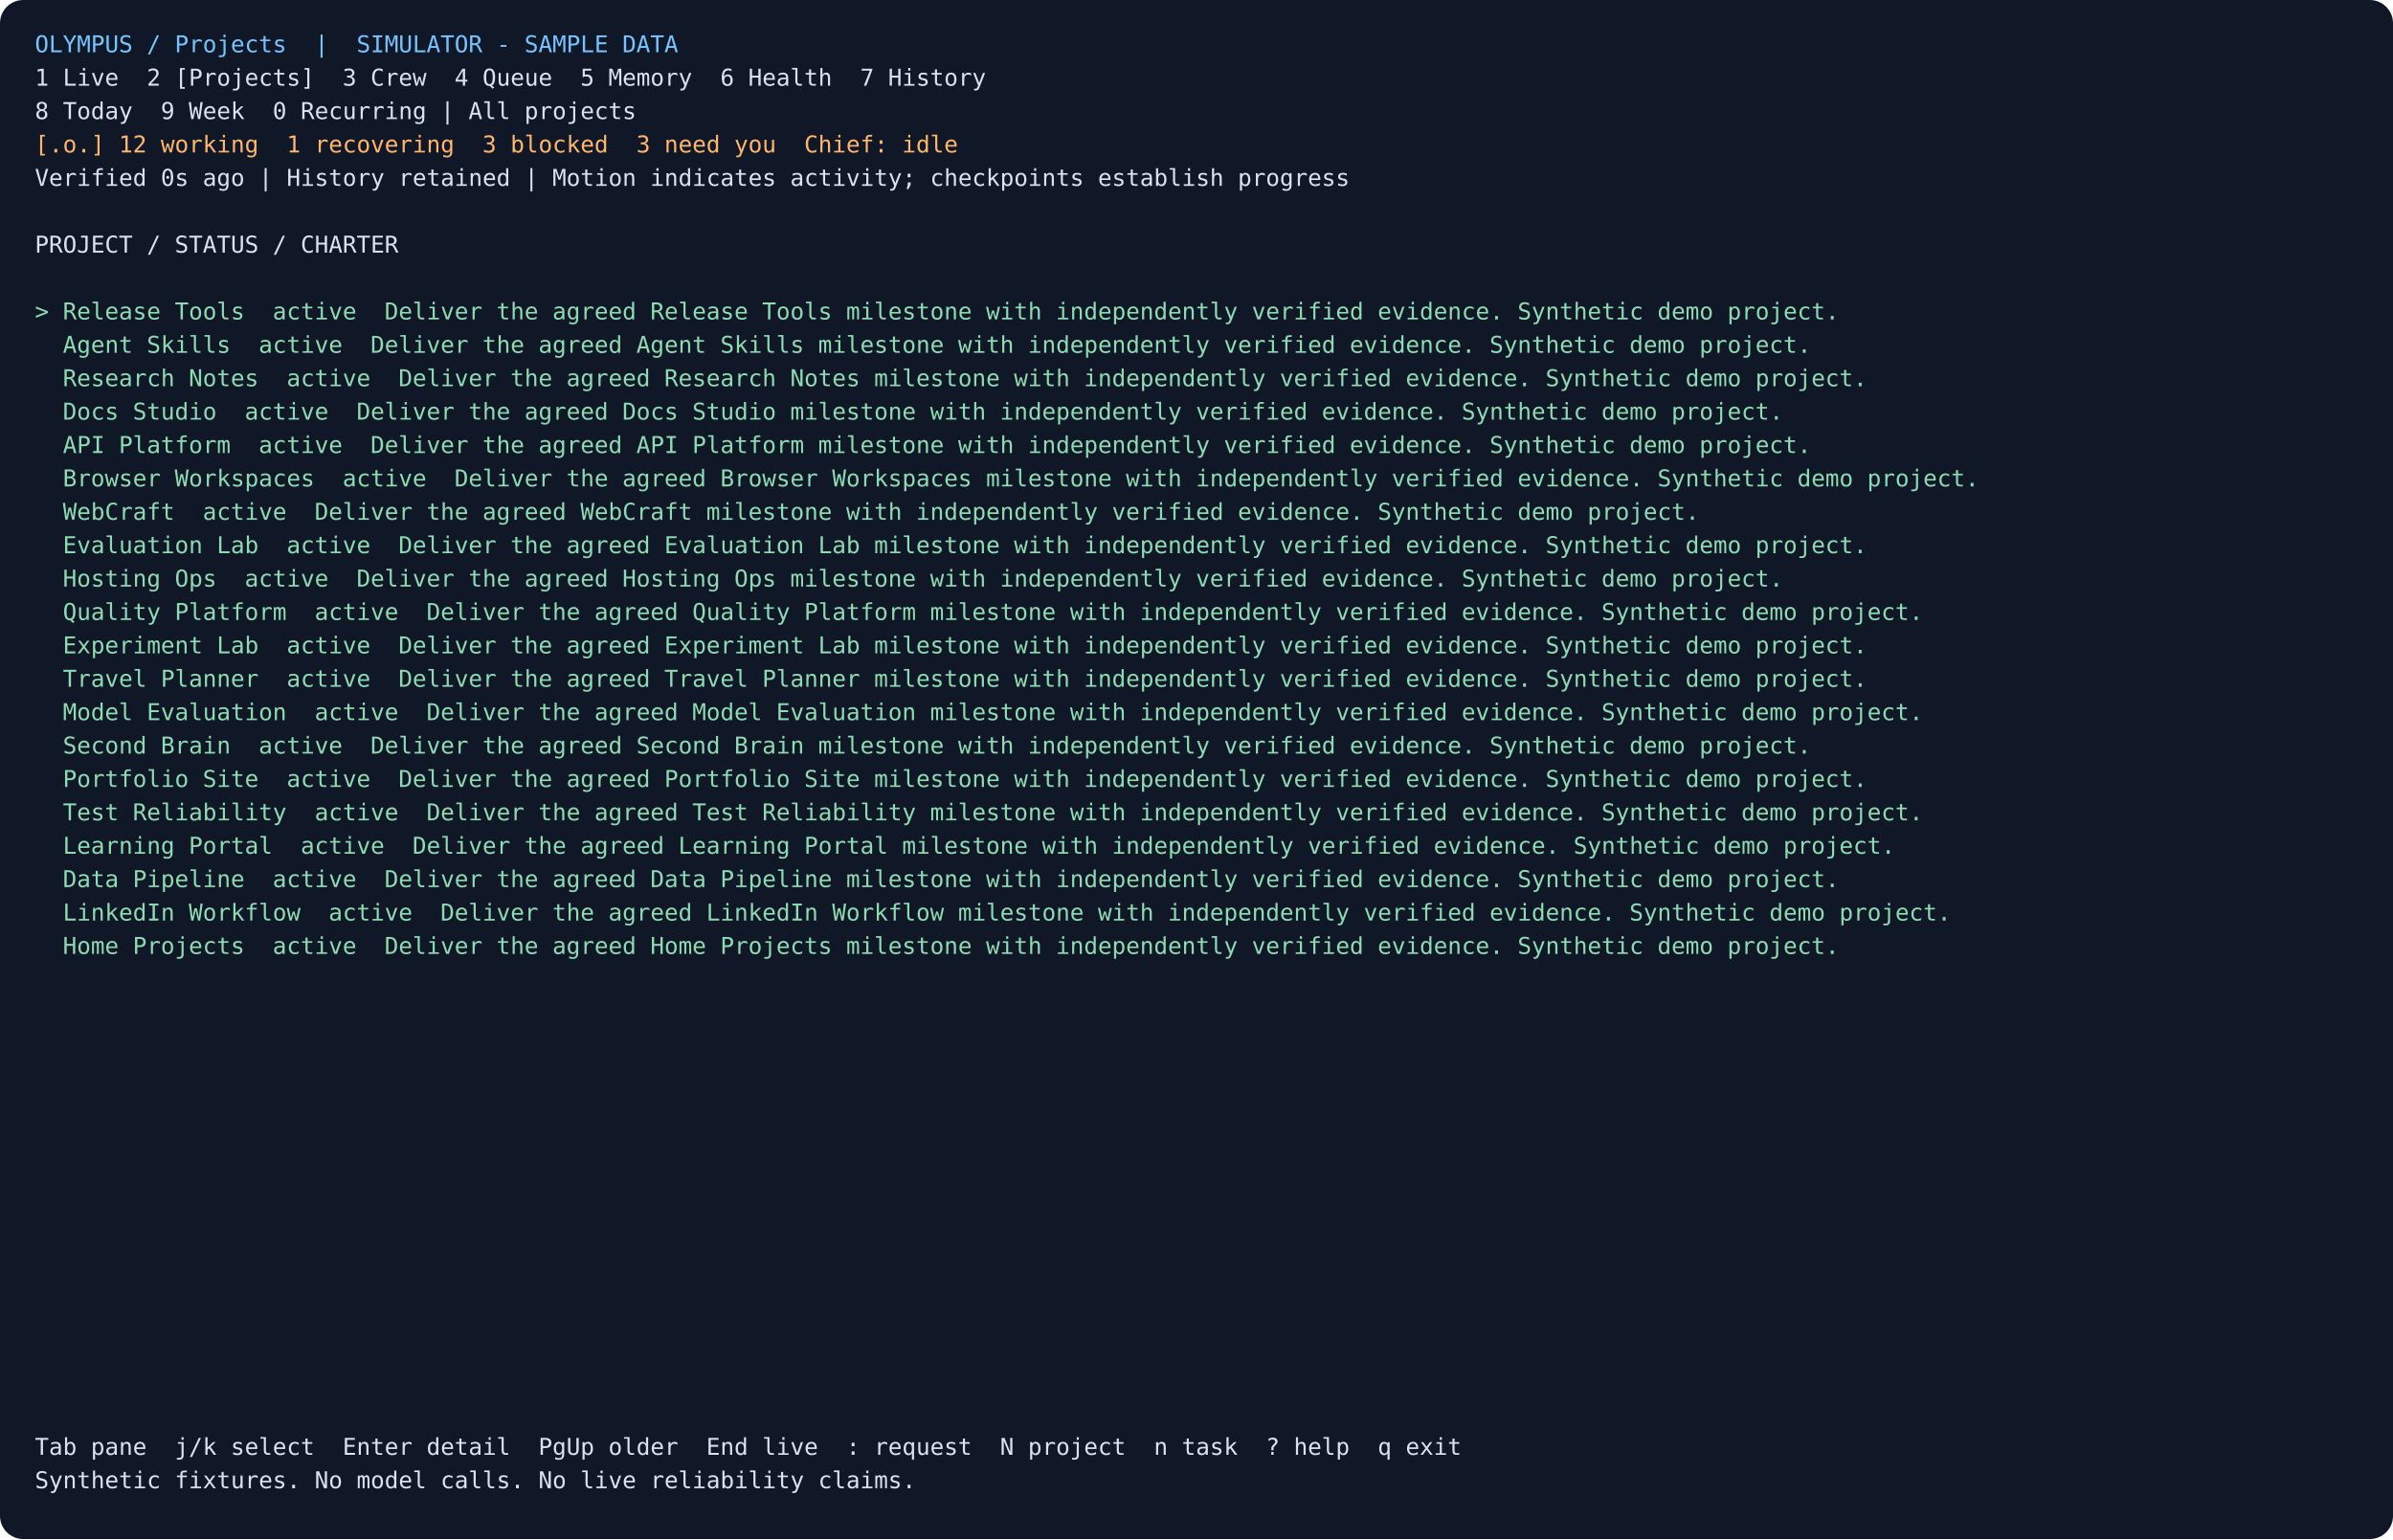
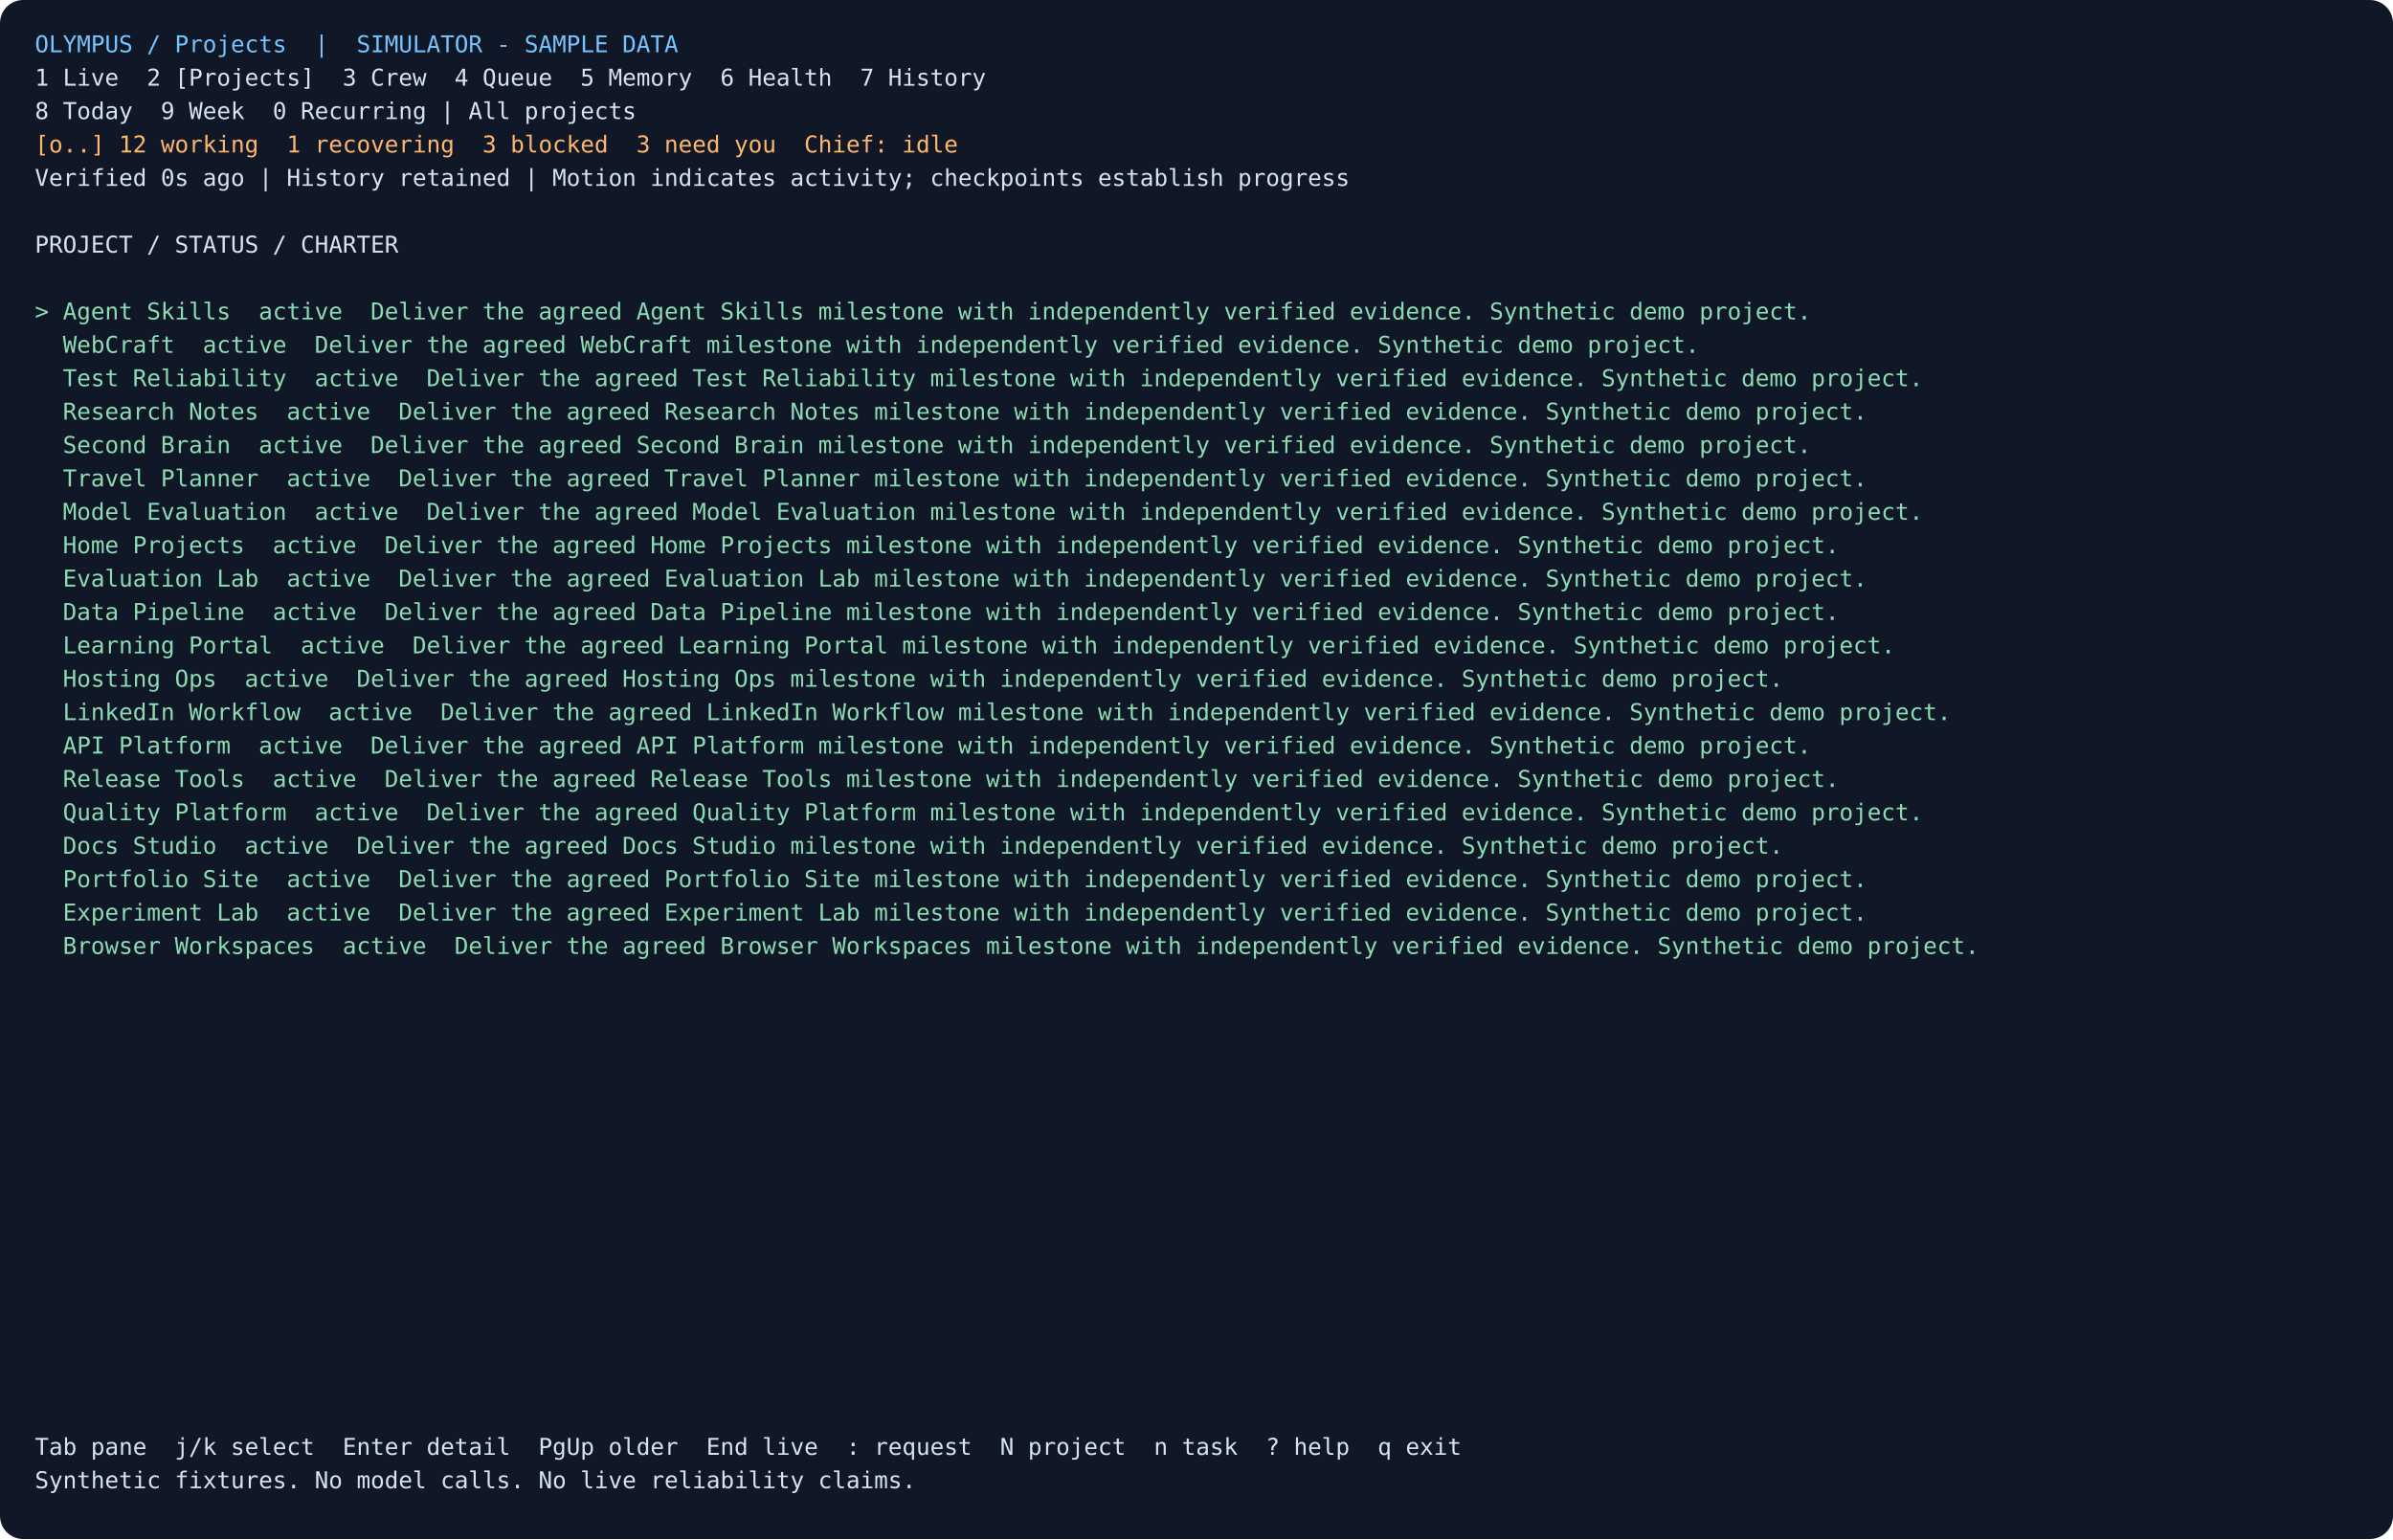
<svg xmlns="http://www.w3.org/2000/svg" width="1648" height="1060" viewBox="0 0 1648 1060">
  <rect width="1648" height="1060" rx="16" fill="#101827" />
  <g font-family="DejaVu Sans Mono,monospace" font-size="16" xml:space="preserve">
    <text x="24" y="36" fill="#75c4ff">OLYMPUS / Projects  |  SIMULATOR - SAMPLE DATA                                                                                                                  </text>
    <text x="24" y="59" fill="#d8e2f0">1 Live  2 [Projects]  3 Crew  4 Queue  5 Memory  6 Health  7 History                                                                                            </text>
    <text x="24" y="82" fill="#d8e2f0">8 Today  9 Week  0 Recurring | All projects                                                                                                                     </text>
-     <text x="24" y="105" fill="#ffb66c">[.o.] 12 working  1 recovering  3 blocked  3 need you  Chief: idle</text>
+     <text x="24" y="105" fill="#ffb66c">[o..] 12 working  1 recovering  3 blocked  3 need you  Chief: idle</text>
    <text x="24" y="128" fill="#d8e2f0">Verified 0s ago | History retained | Motion indicates activity; checkpoints establish progress</text>
    <text x="24" y="151" fill="#d8e2f0" />
    <text x="24" y="174" fill="#d8e2f0">PROJECT / STATUS / CHARTER</text>
    <text x="24" y="197" fill="#d8e2f0" />
-     <text x="24" y="220" fill="#8ddbb3">&gt; Release Tools  active  Deliver the agreed Release Tools milestone with independently verified evidence. Synthetic demo project.</text>
-     <text x="24" y="243" fill="#8ddbb3">  Agent Skills  active  Deliver the agreed Agent Skills milestone with independently verified evidence. Synthetic demo project.</text>
-     <text x="24" y="266" fill="#8ddbb3">  Research Notes  active  Deliver the agreed Research Notes milestone with independently verified evidence. Synthetic demo project.</text>
-     <text x="24" y="289" fill="#8ddbb3">  Docs Studio  active  Deliver the agreed Docs Studio milestone with independently verified evidence. Synthetic demo project.</text>
-     <text x="24" y="312" fill="#8ddbb3">  API Platform  active  Deliver the agreed API Platform milestone with independently verified evidence. Synthetic demo project.</text>
-     <text x="24" y="335" fill="#8ddbb3">  Browser Workspaces  active  Deliver the agreed Browser Workspaces milestone with independently verified evidence. Synthetic demo project.</text>
-     <text x="24" y="358" fill="#8ddbb3">  WebCraft  active  Deliver the agreed WebCraft milestone with independently verified evidence. Synthetic demo project.</text>
-     <text x="24" y="381" fill="#8ddbb3">  Evaluation Lab  active  Deliver the agreed Evaluation Lab milestone with independently verified evidence. Synthetic demo project.</text>
-     <text x="24" y="404" fill="#8ddbb3">  Hosting Ops  active  Deliver the agreed Hosting Ops milestone with independently verified evidence. Synthetic demo project.</text>
-     <text x="24" y="427" fill="#8ddbb3">  Quality Platform  active  Deliver the agreed Quality Platform milestone with independently verified evidence. Synthetic demo project.</text>
-     <text x="24" y="450" fill="#8ddbb3">  Experiment Lab  active  Deliver the agreed Experiment Lab milestone with independently verified evidence. Synthetic demo project.</text>
-     <text x="24" y="473" fill="#8ddbb3">  Travel Planner  active  Deliver the agreed Travel Planner milestone with independently verified evidence. Synthetic demo project.</text>
-     <text x="24" y="496" fill="#8ddbb3">  Model Evaluation  active  Deliver the agreed Model Evaluation milestone with independently verified evidence. Synthetic demo project.</text>
-     <text x="24" y="519" fill="#8ddbb3">  Second Brain  active  Deliver the agreed Second Brain milestone with independently verified evidence. Synthetic demo project.</text>
-     <text x="24" y="542" fill="#8ddbb3">  Portfolio Site  active  Deliver the agreed Portfolio Site milestone with independently verified evidence. Synthetic demo project.</text>
-     <text x="24" y="565" fill="#8ddbb3">  Test Reliability  active  Deliver the agreed Test Reliability milestone with independently verified evidence. Synthetic demo project.</text>
-     <text x="24" y="588" fill="#8ddbb3">  Learning Portal  active  Deliver the agreed Learning Portal milestone with independently verified evidence. Synthetic demo project.</text>
-     <text x="24" y="611" fill="#8ddbb3">  Data Pipeline  active  Deliver the agreed Data Pipeline milestone with independently verified evidence. Synthetic demo project.</text>
-     <text x="24" y="634" fill="#8ddbb3">  LinkedIn Workflow  active  Deliver the agreed LinkedIn Workflow milestone with independently verified evidence. Synthetic demo project.</text>
-     <text x="24" y="657" fill="#8ddbb3">  Home Projects  active  Deliver the agreed Home Projects milestone with independently verified evidence. Synthetic demo project.</text>
+     <text x="24" y="220" fill="#8ddbb3">&gt; Agent Skills  active  Deliver the agreed Agent Skills milestone with independently verified evidence. Synthetic demo project.</text>
+     <text x="24" y="243" fill="#8ddbb3">  WebCraft  active  Deliver the agreed WebCraft milestone with independently verified evidence. Synthetic demo project.</text>
+     <text x="24" y="266" fill="#8ddbb3">  Test Reliability  active  Deliver the agreed Test Reliability milestone with independently verified evidence. Synthetic demo project.</text>
+     <text x="24" y="289" fill="#8ddbb3">  Research Notes  active  Deliver the agreed Research Notes milestone with independently verified evidence. Synthetic demo project.</text>
+     <text x="24" y="312" fill="#8ddbb3">  Second Brain  active  Deliver the agreed Second Brain milestone with independently verified evidence. Synthetic demo project.</text>
+     <text x="24" y="335" fill="#8ddbb3">  Travel Planner  active  Deliver the agreed Travel Planner milestone with independently verified evidence. Synthetic demo project.</text>
+     <text x="24" y="358" fill="#8ddbb3">  Model Evaluation  active  Deliver the agreed Model Evaluation milestone with independently verified evidence. Synthetic demo project.</text>
+     <text x="24" y="381" fill="#8ddbb3">  Home Projects  active  Deliver the agreed Home Projects milestone with independently verified evidence. Synthetic demo project.</text>
+     <text x="24" y="404" fill="#8ddbb3">  Evaluation Lab  active  Deliver the agreed Evaluation Lab milestone with independently verified evidence. Synthetic demo project.</text>
+     <text x="24" y="427" fill="#8ddbb3">  Data Pipeline  active  Deliver the agreed Data Pipeline milestone with independently verified evidence. Synthetic demo project.</text>
+     <text x="24" y="450" fill="#8ddbb3">  Learning Portal  active  Deliver the agreed Learning Portal milestone with independently verified evidence. Synthetic demo project.</text>
+     <text x="24" y="473" fill="#8ddbb3">  Hosting Ops  active  Deliver the agreed Hosting Ops milestone with independently verified evidence. Synthetic demo project.</text>
+     <text x="24" y="496" fill="#8ddbb3">  LinkedIn Workflow  active  Deliver the agreed LinkedIn Workflow milestone with independently verified evidence. Synthetic demo project.</text>
+     <text x="24" y="519" fill="#8ddbb3">  API Platform  active  Deliver the agreed API Platform milestone with independently verified evidence. Synthetic demo project.</text>
+     <text x="24" y="542" fill="#8ddbb3">  Release Tools  active  Deliver the agreed Release Tools milestone with independently verified evidence. Synthetic demo project.</text>
+     <text x="24" y="565" fill="#8ddbb3">  Quality Platform  active  Deliver the agreed Quality Platform milestone with independently verified evidence. Synthetic demo project.</text>
+     <text x="24" y="588" fill="#8ddbb3">  Docs Studio  active  Deliver the agreed Docs Studio milestone with independently verified evidence. Synthetic demo project.</text>
+     <text x="24" y="611" fill="#8ddbb3">  Portfolio Site  active  Deliver the agreed Portfolio Site milestone with independently verified evidence. Synthetic demo project.</text>
+     <text x="24" y="634" fill="#8ddbb3">  Experiment Lab  active  Deliver the agreed Experiment Lab milestone with independently verified evidence. Synthetic demo project.</text>
+     <text x="24" y="657" fill="#8ddbb3">  Browser Workspaces  active  Deliver the agreed Browser Workspaces milestone with independently verified evidence. Synthetic demo project.</text>
    <text x="24" y="680" fill="#d8e2f0" />
    <text x="24" y="703" fill="#d8e2f0" />
    <text x="24" y="726" fill="#d8e2f0" />
    <text x="24" y="749" fill="#d8e2f0" />
    <text x="24" y="772" fill="#d8e2f0" />
    <text x="24" y="795" fill="#d8e2f0" />
    <text x="24" y="818" fill="#d8e2f0" />
    <text x="24" y="841" fill="#d8e2f0" />
    <text x="24" y="864" fill="#d8e2f0" />
    <text x="24" y="887" fill="#d8e2f0" />
    <text x="24" y="910" fill="#d8e2f0" />
    <text x="24" y="933" fill="#d8e2f0" />
    <text x="24" y="956" fill="#d8e2f0" />
    <text x="24" y="979" fill="#d8e2f0" />
    <text x="24" y="1002" fill="#d8e2f0">Tab pane  j/k select  Enter detail  PgUp older  End live  : request  N project  n task  ? help  q exit</text>
    <text x="24" y="1025" fill="#d8e2f0">Synthetic fixtures. No model calls. No live reliability claims.</text>
  </g>
</svg>
